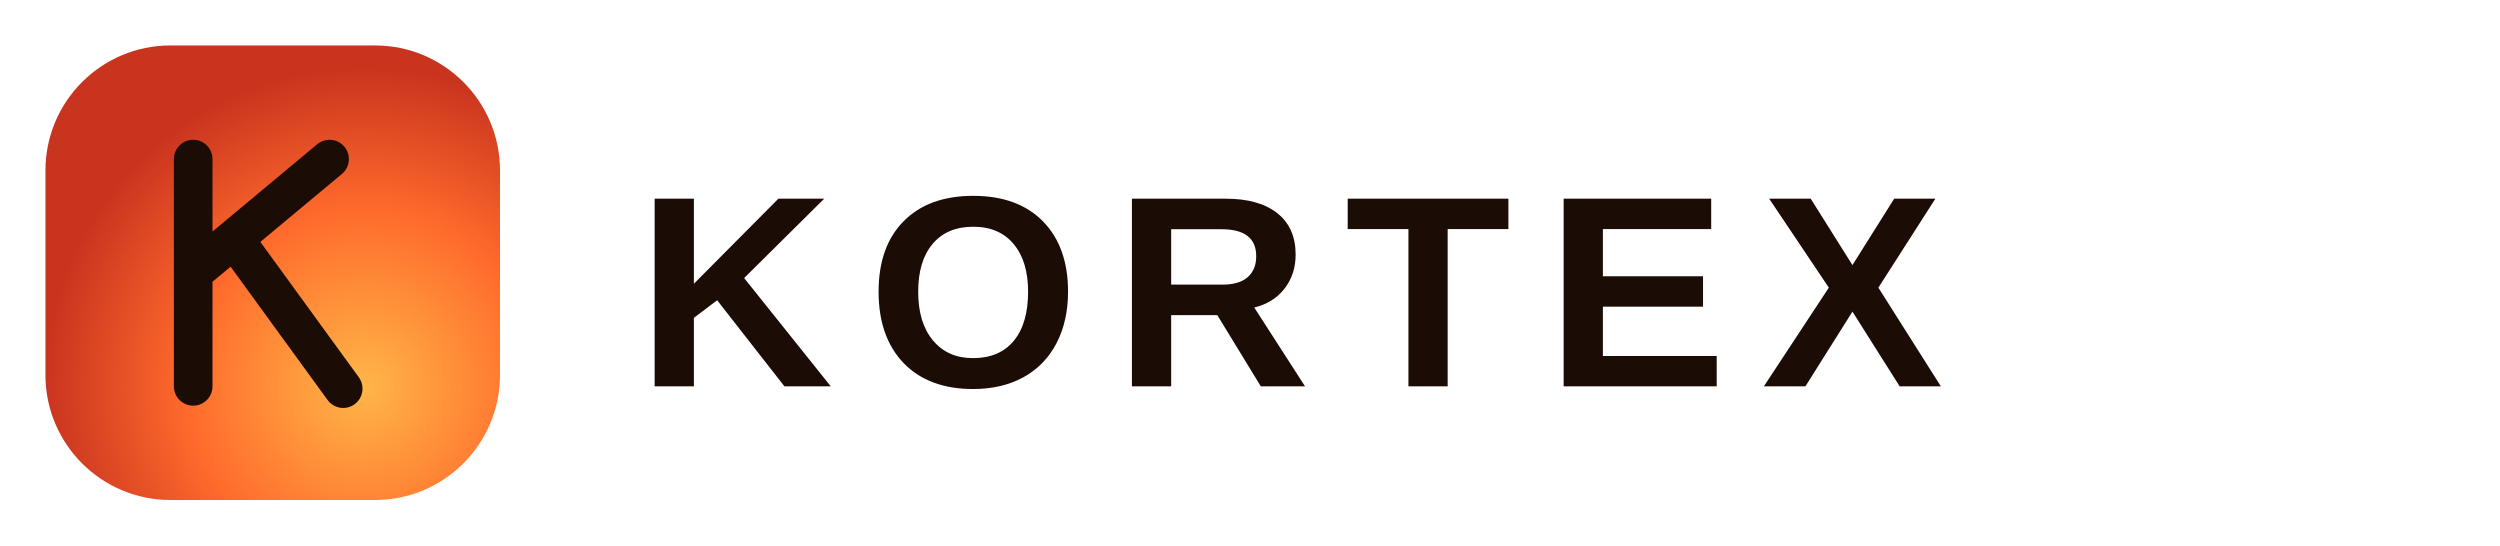
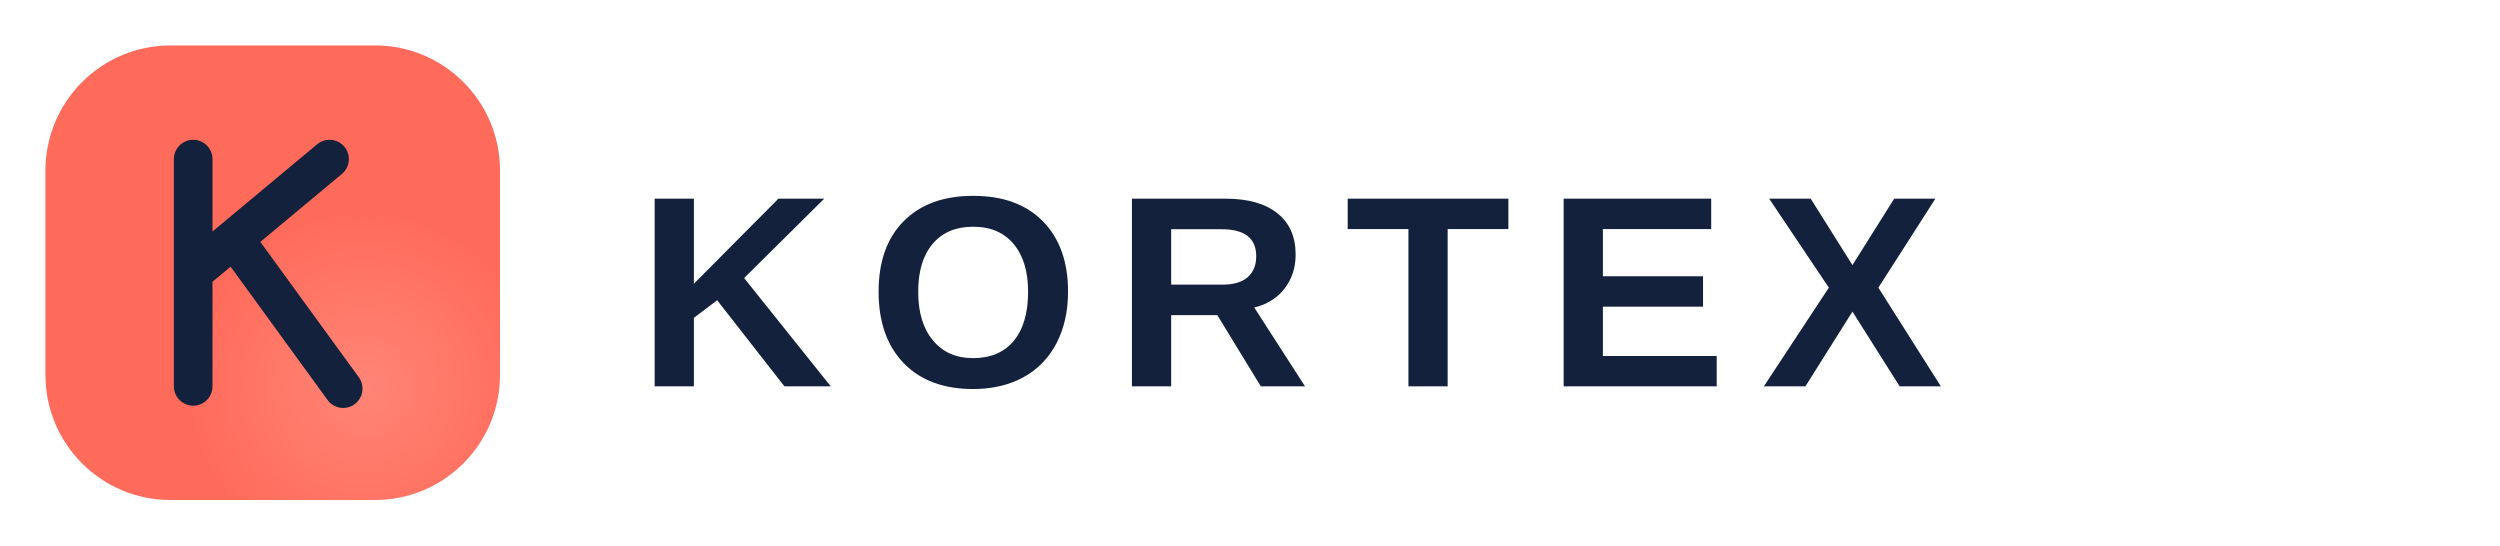
<svg xmlns="http://www.w3.org/2000/svg" viewBox="0 0 220 48">
  <defs>
    <radialGradient id="g" cx="70%" cy="75%" r="70%">
-       <stop offset="0" stop-color="#ffb648" />
-       <stop offset=".55" stop-color="#ff6b2c" />
-       <stop offset="1" stop-color="#c9341f" />
+       <stop offset="0" stop-color="#FF8576" />
+       <stop offset=".55" stop-color="#FF6B5B" />
+       <stop offset="1" stop-color="#FF6B5B" />
    </radialGradient>
  </defs>
  <rect x="4" y="4" width="40" height="40" rx="11" fill="url(#g)" />
-   <path d="M17 14v20M17 24l12-10M20.6 21l9.6 13.2" stroke="#1b0c05" stroke-width="3.4" stroke-linecap="round" fill="none" />
-   <text x="56" y="34" font-family="Arial Black, Arial, sans-serif" font-weight="900" font-size="24" letter-spacing="3" fill="#1b0c05">KORTEX</text>
+   <path d="M17 14v20M17 24l12-10M20.6 21l9.6 13.2" stroke="#14213D" stroke-width="3.4" stroke-linecap="round" fill="none" />
+   <text x="56" y="34" font-family="Arial Black, Arial, sans-serif" font-weight="900" font-size="24" letter-spacing="3" fill="#14213D">KORTEX</text>
</svg>
